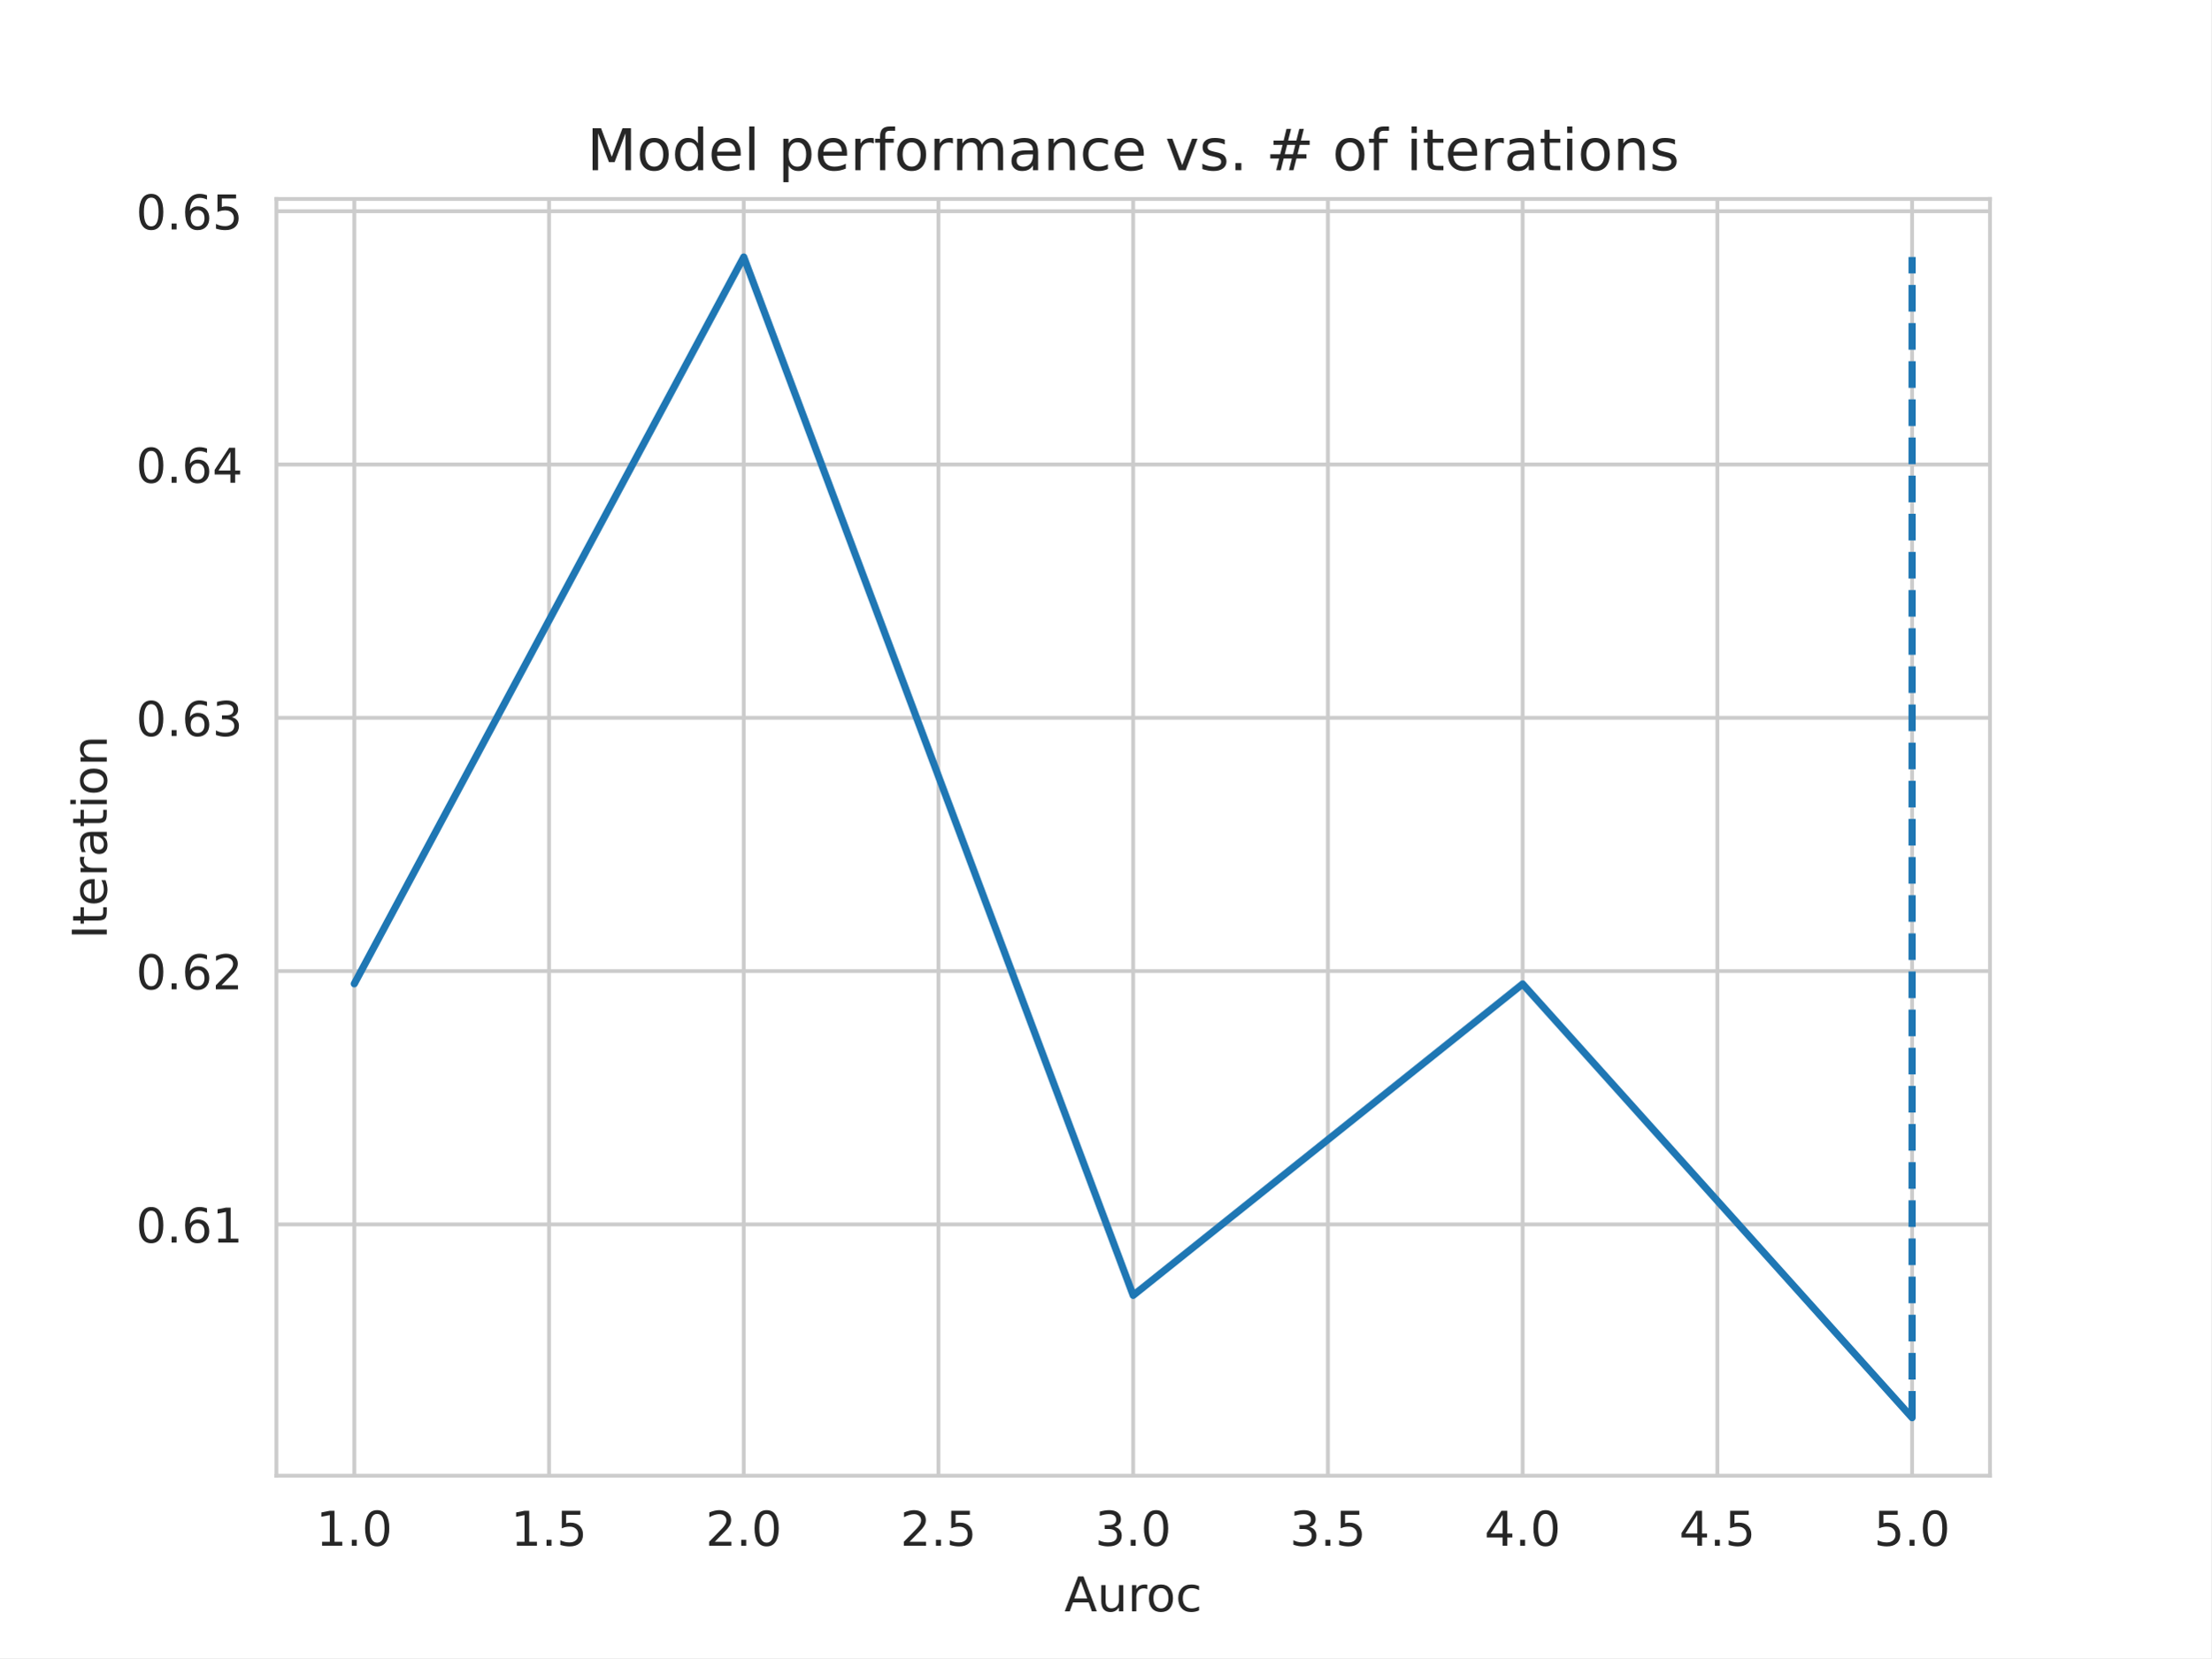
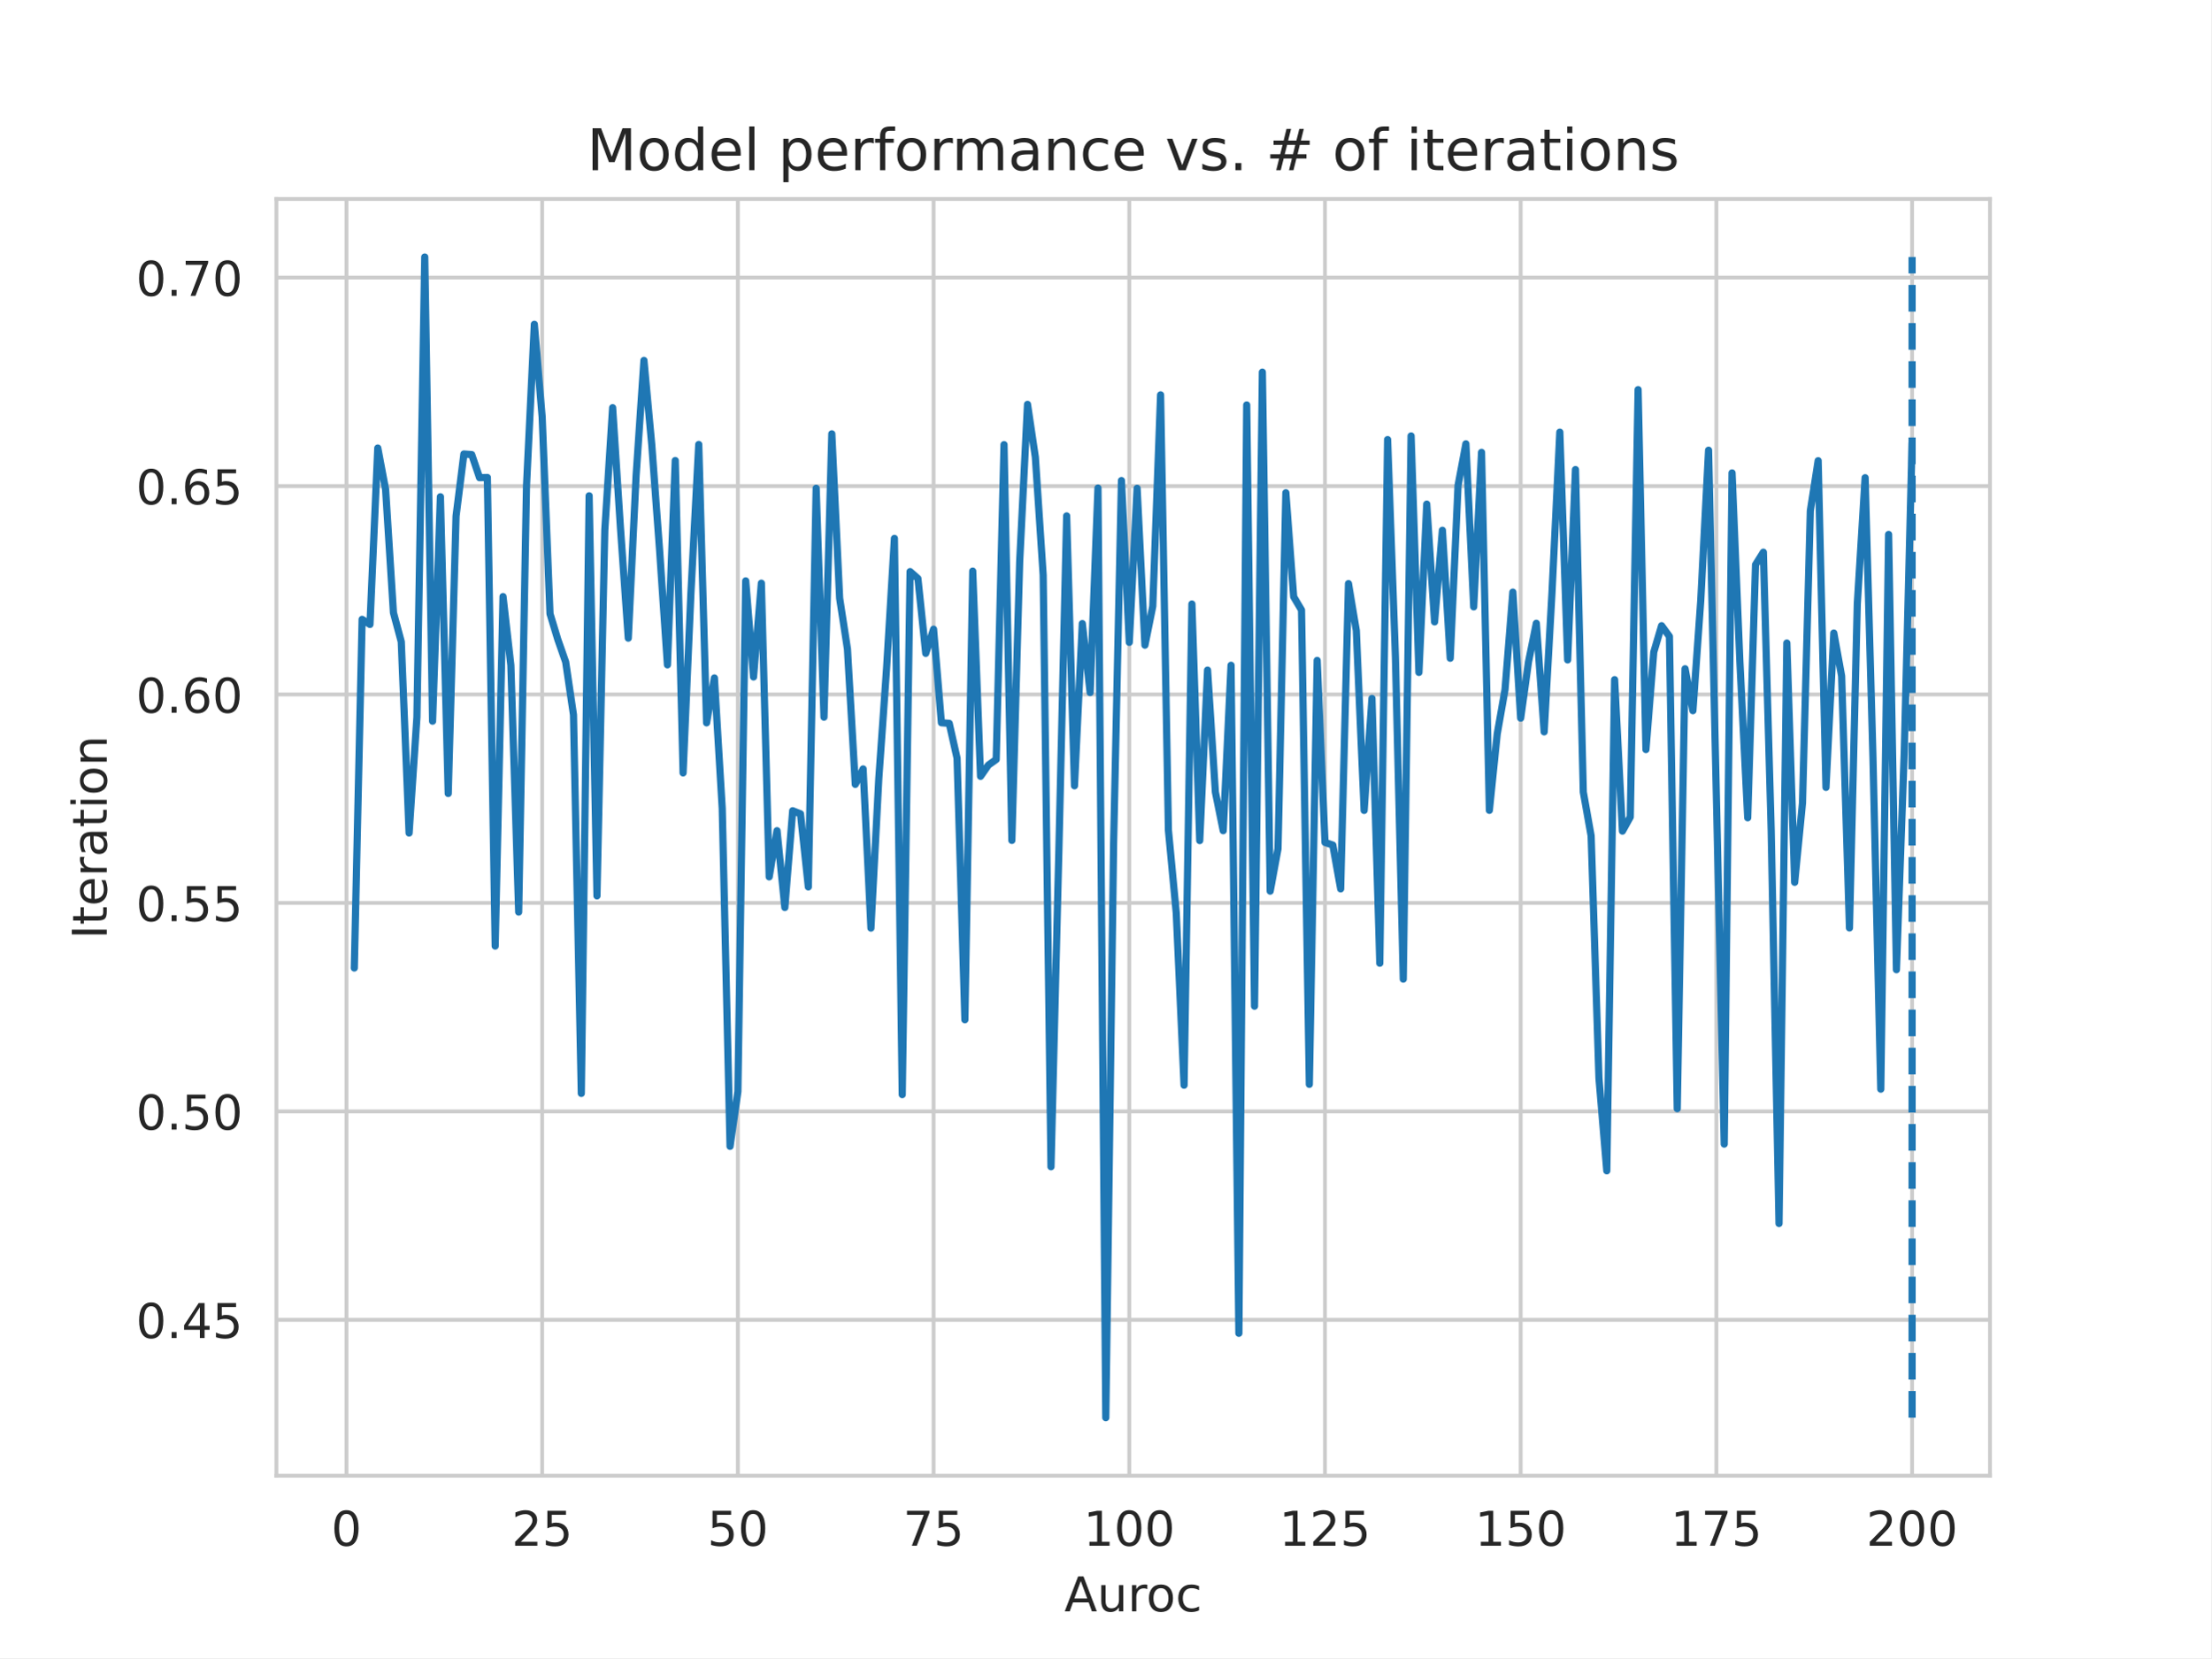
<svg xmlns="http://www.w3.org/2000/svg" xmlns:xlink="http://www.w3.org/1999/xlink" height="345.6pt" version="1.1" viewBox="0 0 460.8 345.6" width="460.8pt">
  <defs>
    <style type="text/css">*{stroke-linecap:butt;stroke-linejoin:round;}</style>
  </defs>
  <g id="figure_1">
    <g id="patch_1">
      <path d="M 0 345.6  L 460.8 345.6  L 460.8 0  L 0 0  z " style="fill:#ffffff;" />
    </g>
    <g id="axes_1">
      <g id="patch_2">
        <path d="M 57.6 307.584  L 414.72 307.584  L 414.72 41.472  L 57.6 41.472  z " style="fill:#ffffff;" />
      </g>
      <g id="matplotlib.axis_1">
        <g id="xtick_1">
          <g id="line2d_1">
-             <path clip-path="url(#p501b4ad684)" d="M 73.833 307.584  L 73.833 41.472  " style="fill:none;stroke:#cccccc;stroke-linecap:round;stroke-width:0.8;" />
+             <path clip-path="url(#p92662a5268)" d="M 72.201 307.584  L 72.201 41.472  " style="fill:none;stroke:#cccccc;stroke-linecap:round;stroke-width:0.8;" />
          </g>
          <g id="text_1">
-             <g style="fill:#262626;" transform="translate(65.88116 322.1824)scale(0.1 -0.1)">
-               <defs>
-                 <path d="M 794 531  L 1825 531  L 1825 4091  L 703 3866  L 703 4441  L 1819 4666  L 2450 4666  L 2450 531  L 3481 531  L 3481 0  L 794 0  L 794 531  z " id="DejaVuSans-31" transform="scale(0.015625)" />
-                 <path d="M 684 794  L 1344 794  L 1344 0  L 684 0  L 684 794  z " id="DejaVuSans-2e" transform="scale(0.015625)" />
+             <g style="fill:#262626;" transform="translate(69.02005 322.1824)scale(0.1 -0.1)">
+               <defs>
                <path d="M 2034 4250  Q 1547 4250 1301 3770  Q 1056 3291 1056 2328  Q 1056 1369 1301 889  Q 1547 409 2034 409  Q 2525 409 2770 889  Q 3016 1369 3016 2328  Q 3016 3291 2770 3770  Q 2525 4250 2034 4250  z M 2034 4750  Q 2819 4750 3233 4129  Q 3647 3509 3647 2328  Q 3647 1150 3233 529  Q 2819 -91 2034 -91  Q 1250 -91 836 529  Q 422 1150 422 2328  Q 422 3509 836 4129  Q 1250 4750 2034 4750  z " id="DejaVuSans-30" transform="scale(0.015625)" />
              </defs>
-               <use xlink:href="#DejaVuSans-31" />
-               <use x="63.623" xlink:href="#DejaVuSans-2e" />
-               <use x="95.41" xlink:href="#DejaVuSans-30" />
+               <use xlink:href="#DejaVuSans-30" />
            </g>
          </g>
        </g>
        <g id="xtick_2">
          <g id="line2d_2">
-             <path clip-path="url(#p501b4ad684)" d="M 114.415 307.584  L 114.415 41.472  " style="fill:none;stroke:#cccccc;stroke-linecap:round;stroke-width:0.8;" />
+             <path clip-path="url(#p92662a5268)" d="M 112.987 307.584  L 112.987 41.472  " style="fill:none;stroke:#cccccc;stroke-linecap:round;stroke-width:0.8;" />
          </g>
          <g id="text_2">
-             <g style="fill:#262626;" transform="translate(106.463 322.1824)scale(0.1 -0.1)">
-               <defs>
+             <g style="fill:#262626;" transform="translate(106.6245 322.1824)scale(0.1 -0.1)">
+               <defs>
+                 <path d="M 1228 531  L 3431 531  L 3431 0  L 469 0  L 469 531  Q 828 903 1448 1529  Q 2069 2156 2228 2338  Q 2531 2678 2651 2914  Q 2772 3150 2772 3378  Q 2772 3750 2511 3984  Q 2250 4219 1831 4219  Q 1534 4219 1204 4116  Q 875 4013 500 3803  L 500 4441  Q 881 4594 1212 4672  Q 1544 4750 1819 4750  Q 2544 4750 2975 4387  Q 3406 4025 3406 3419  Q 3406 3131 3298 2873  Q 3191 2616 2906 2266  Q 2828 2175 2409 1742  Q 1991 1309 1228 531  z " id="DejaVuSans-32" transform="scale(0.015625)" />
                <path d="M 691 4666  L 3169 4666  L 3169 4134  L 1269 4134  L 1269 2991  Q 1406 3038 1543 3061  Q 1681 3084 1819 3084  Q 2600 3084 3056 2656  Q 3513 2228 3513 1497  Q 3513 744 3044 326  Q 2575 -91 1722 -91  Q 1428 -91 1123 -41  Q 819 9 494 109  L 494 744  Q 775 591 1075 516  Q 1375 441 1709 441  Q 2250 441 2565 725  Q 2881 1009 2881 1497  Q 2881 1984 2565 2268  Q 2250 2553 1709 2553  Q 1456 2553 1204 2497  Q 953 2441 691 2322  L 691 4666  z " id="DejaVuSans-35" transform="scale(0.015625)" />
              </defs>
-               <use xlink:href="#DejaVuSans-31" />
-               <use x="63.623" xlink:href="#DejaVuSans-2e" />
-               <use x="95.41" xlink:href="#DejaVuSans-35" />
+               <use xlink:href="#DejaVuSans-32" />
+               <use x="63.623" xlink:href="#DejaVuSans-35" />
            </g>
          </g>
        </g>
        <g id="xtick_3">
          <g id="line2d_3">
-             <path clip-path="url(#p501b4ad684)" d="M 154.996 307.584  L 154.996 41.472  " style="fill:none;stroke:#cccccc;stroke-linecap:round;stroke-width:0.8;" />
+             <path clip-path="url(#p92662a5268)" d="M 153.773 307.584  L 153.773 41.472  " style="fill:none;stroke:#cccccc;stroke-linecap:round;stroke-width:0.8;" />
          </g>
          <g id="text_3">
-             <g style="fill:#262626;" transform="translate(147.0448 322.1824)scale(0.1 -0.1)">
-               <defs>
-                 <path d="M 1228 531  L 3431 531  L 3431 0  L 469 0  L 469 531  Q 828 903 1448 1529  Q 2069 2156 2228 2338  Q 2531 2678 2651 2914  Q 2772 3150 2772 3378  Q 2772 3750 2511 3984  Q 2250 4219 1831 4219  Q 1534 4219 1204 4116  Q 875 4013 500 3803  L 500 4441  Q 881 4594 1212 4672  Q 1544 4750 1819 4750  Q 2544 4750 2975 4387  Q 3406 4025 3406 3419  Q 3406 3131 3298 2873  Q 3191 2616 2906 2266  Q 2828 2175 2409 1742  Q 1991 1309 1228 531  z " id="DejaVuSans-32" transform="scale(0.015625)" />
-               </defs>
-               <use xlink:href="#DejaVuSans-32" />
-               <use x="63.623" xlink:href="#DejaVuSans-2e" />
-               <use x="95.41" xlink:href="#DejaVuSans-30" />
+             <g style="fill:#262626;" transform="translate(147.4103 322.1824)scale(0.1 -0.1)">
+               <use xlink:href="#DejaVuSans-35" />
+               <use x="63.623" xlink:href="#DejaVuSans-30" />
            </g>
          </g>
        </g>
        <g id="xtick_4">
          <g id="line2d_4">
-             <path clip-path="url(#p501b4ad684)" d="M 195.578 307.584  L 195.578 41.472  " style="fill:none;stroke:#cccccc;stroke-linecap:round;stroke-width:0.8;" />
+             <path clip-path="url(#p92662a5268)" d="M 194.559 307.584  L 194.559 41.472  " style="fill:none;stroke:#cccccc;stroke-linecap:round;stroke-width:0.8;" />
          </g>
          <g id="text_4">
-             <g style="fill:#262626;" transform="translate(187.6266 322.1824)scale(0.1 -0.1)">
-               <use xlink:href="#DejaVuSans-32" />
-               <use x="63.623" xlink:href="#DejaVuSans-2e" />
-               <use x="95.41" xlink:href="#DejaVuSans-35" />
+             <g style="fill:#262626;" transform="translate(188.196 322.1824)scale(0.1 -0.1)">
+               <defs>
+                 <path d="M 525 4666  L 3525 4666  L 3525 4397  L 1831 0  L 1172 0  L 2766 4134  L 525 4134  L 525 4666  z " id="DejaVuSans-37" transform="scale(0.015625)" />
+               </defs>
+               <use xlink:href="#DejaVuSans-37" />
+               <use x="63.623" xlink:href="#DejaVuSans-35" />
            </g>
          </g>
        </g>
        <g id="xtick_5">
          <g id="line2d_5">
-             <path clip-path="url(#p501b4ad684)" d="M 236.16 307.584  L 236.16 41.472  " style="fill:none;stroke:#cccccc;stroke-linecap:round;stroke-width:0.8;" />
+             <path clip-path="url(#p92662a5268)" d="M 235.344 307.584  L 235.344 41.472  " style="fill:none;stroke:#cccccc;stroke-linecap:round;stroke-width:0.8;" />
          </g>
          <g id="text_5">
-             <g style="fill:#262626;" transform="translate(228.2084 322.1824)scale(0.1 -0.1)">
-               <defs>
-                 <path d="M 2597 2516  Q 3050 2419 3304 2112  Q 3559 1806 3559 1356  Q 3559 666 3084 287  Q 2609 -91 1734 -91  Q 1441 -91 1130 -33  Q 819 25 488 141  L 488 750  Q 750 597 1062 519  Q 1375 441 1716 441  Q 2309 441 2620 675  Q 2931 909 2931 1356  Q 2931 1769 2642 2001  Q 2353 2234 1838 2234  L 1294 2234  L 1294 2753  L 1863 2753  Q 2328 2753 2575 2939  Q 2822 3125 2822 3475  Q 2822 3834 2567 4026  Q 2313 4219 1838 4219  Q 1578 4219 1281 4162  Q 984 4106 628 3988  L 628 4550  Q 988 4650 1302 4700  Q 1616 4750 1894 4750  Q 2613 4750 3031 4423  Q 3450 4097 3450 3541  Q 3450 3153 3228 2886  Q 3006 2619 2597 2516  z " id="DejaVuSans-33" transform="scale(0.015625)" />
-               </defs>
-               <use xlink:href="#DejaVuSans-33" />
-               <use x="63.623" xlink:href="#DejaVuSans-2e" />
-               <use x="95.41" xlink:href="#DejaVuSans-30" />
+             <g style="fill:#262626;" transform="translate(225.8005 322.1824)scale(0.1 -0.1)">
+               <defs>
+                 <path d="M 794 531  L 1825 531  L 1825 4091  L 703 3866  L 703 4441  L 1819 4666  L 2450 4666  L 2450 531  L 3481 531  L 3481 0  L 794 0  L 794 531  z " id="DejaVuSans-31" transform="scale(0.015625)" />
+               </defs>
+               <use xlink:href="#DejaVuSans-31" />
+               <use x="63.623" xlink:href="#DejaVuSans-30" />
+               <use x="127.246" xlink:href="#DejaVuSans-30" />
            </g>
          </g>
        </g>
        <g id="xtick_6">
          <g id="line2d_6">
-             <path clip-path="url(#p501b4ad684)" d="M 276.742 307.584  L 276.742 41.472  " style="fill:none;stroke:#cccccc;stroke-linecap:round;stroke-width:0.8;" />
+             <path clip-path="url(#p92662a5268)" d="M 276.13 307.584  L 276.13 41.472  " style="fill:none;stroke:#cccccc;stroke-linecap:round;stroke-width:0.8;" />
          </g>
          <g id="text_6">
-             <g style="fill:#262626;" transform="translate(268.7903 322.1824)scale(0.1 -0.1)">
-               <use xlink:href="#DejaVuSans-33" />
-               <use x="63.623" xlink:href="#DejaVuSans-2e" />
-               <use x="95.41" xlink:href="#DejaVuSans-35" />
+             <g style="fill:#262626;" transform="translate(266.5863 322.1824)scale(0.1 -0.1)">
+               <use xlink:href="#DejaVuSans-31" />
+               <use x="63.623" xlink:href="#DejaVuSans-32" />
+               <use x="127.246" xlink:href="#DejaVuSans-35" />
            </g>
          </g>
        </g>
        <g id="xtick_7">
          <g id="line2d_7">
-             <path clip-path="url(#p501b4ad684)" d="M 317.324 307.584  L 317.324 41.472  " style="fill:none;stroke:#cccccc;stroke-linecap:round;stroke-width:0.8;" />
+             <path clip-path="url(#p92662a5268)" d="M 316.916 307.584  L 316.916 41.472  " style="fill:none;stroke:#cccccc;stroke-linecap:round;stroke-width:0.8;" />
          </g>
          <g id="text_7">
-             <g style="fill:#262626;" transform="translate(309.3721 322.1824)scale(0.1 -0.1)">
-               <defs>
-                 <path d="M 2419 4116  L 825 1625  L 2419 1625  L 2419 4116  z M 2253 4666  L 3047 4666  L 3047 1625  L 3713 1625  L 3713 1100  L 3047 1100  L 3047 0  L 2419 0  L 2419 1100  L 313 1100  L 313 1709  L 2253 4666  z " id="DejaVuSans-34" transform="scale(0.015625)" />
-               </defs>
-               <use xlink:href="#DejaVuSans-34" />
-               <use x="63.623" xlink:href="#DejaVuSans-2e" />
-               <use x="95.41" xlink:href="#DejaVuSans-30" />
+             <g style="fill:#262626;" transform="translate(307.372 322.1824)scale(0.1 -0.1)">
+               <use xlink:href="#DejaVuSans-31" />
+               <use x="63.623" xlink:href="#DejaVuSans-35" />
+               <use x="127.246" xlink:href="#DejaVuSans-30" />
            </g>
          </g>
        </g>
        <g id="xtick_8">
          <g id="line2d_8">
-             <path clip-path="url(#p501b4ad684)" d="M 357.905 307.584  L 357.905 41.472  " style="fill:none;stroke:#cccccc;stroke-linecap:round;stroke-width:0.8;" />
+             <path clip-path="url(#p92662a5268)" d="M 357.702 307.584  L 357.702 41.472  " style="fill:none;stroke:#cccccc;stroke-linecap:round;stroke-width:0.8;" />
          </g>
          <g id="text_8">
-             <g style="fill:#262626;" transform="translate(349.9539 322.1824)scale(0.1 -0.1)">
-               <use xlink:href="#DejaVuSans-34" />
-               <use x="63.623" xlink:href="#DejaVuSans-2e" />
-               <use x="95.41" xlink:href="#DejaVuSans-35" />
+             <g style="fill:#262626;" transform="translate(348.1578 322.1824)scale(0.1 -0.1)">
+               <use xlink:href="#DejaVuSans-31" />
+               <use x="63.623" xlink:href="#DejaVuSans-37" />
+               <use x="127.246" xlink:href="#DejaVuSans-35" />
            </g>
          </g>
        </g>
        <g id="xtick_9">
          <g id="line2d_9">
-             <path clip-path="url(#p501b4ad684)" d="M 398.487 307.584  L 398.487 41.472  " style="fill:none;stroke:#cccccc;stroke-linecap:round;stroke-width:0.8;" />
+             <path clip-path="url(#p92662a5268)" d="M 398.487 307.584  L 398.487 41.472  " style="fill:none;stroke:#cccccc;stroke-linecap:round;stroke-width:0.8;" />
          </g>
          <g id="text_9">
-             <g style="fill:#262626;" transform="translate(390.5357 322.1824)scale(0.1 -0.1)">
-               <use xlink:href="#DejaVuSans-35" />
-               <use x="63.623" xlink:href="#DejaVuSans-2e" />
-               <use x="95.41" xlink:href="#DejaVuSans-30" />
+             <g style="fill:#262626;" transform="translate(388.9435 322.1824)scale(0.1 -0.1)">
+               <use xlink:href="#DejaVuSans-32" />
+               <use x="63.623" xlink:href="#DejaVuSans-30" />
+               <use x="127.246" xlink:href="#DejaVuSans-30" />
            </g>
          </g>
        </g>
        <g id="text_10">
          <g style="fill:#262626;" transform="translate(221.8194 335.8606)scale(0.1 -0.1)">
            <defs>
              <path d="M 2188 4044  L 1331 1722  L 3047 1722  L 2188 4044  z M 1831 4666  L 2547 4666  L 4325 0  L 3669 0  L 3244 1197  L 1141 1197  L 716 0  L 50 0  L 1831 4666  z " id="DejaVuSans-41" transform="scale(0.015625)" />
              <path d="M 544 1381  L 544 3500  L 1119 3500  L 1119 1403  Q 1119 906 1312 657  Q 1506 409 1894 409  Q 2359 409 2629 706  Q 2900 1003 2900 1516  L 2900 3500  L 3475 3500  L 3475 0  L 2900 0  L 2900 538  Q 2691 219 2414 64  Q 2138 -91 1772 -91  Q 1169 -91 856 284  Q 544 659 544 1381  z M 1991 3584  L 1991 3584  z " id="DejaVuSans-75" transform="scale(0.015625)" />
              <path d="M 2631 2963  Q 2534 3019 2420 3045  Q 2306 3072 2169 3072  Q 1681 3072 1420 2755  Q 1159 2438 1159 1844  L 1159 0  L 581 0  L 581 3500  L 1159 3500  L 1159 2956  Q 1341 3275 1631 3429  Q 1922 3584 2338 3584  Q 2397 3584 2469 3576  Q 2541 3569 2628 3553  L 2631 2963  z " id="DejaVuSans-72" transform="scale(0.015625)" />
              <path d="M 1959 3097  Q 1497 3097 1228 2736  Q 959 2375 959 1747  Q 959 1119 1226 758  Q 1494 397 1959 397  Q 2419 397 2687 759  Q 2956 1122 2956 1747  Q 2956 2369 2687 2733  Q 2419 3097 1959 3097  z M 1959 3584  Q 2709 3584 3137 3096  Q 3566 2609 3566 1747  Q 3566 888 3137 398  Q 2709 -91 1959 -91  Q 1206 -91 779 398  Q 353 888 353 1747  Q 353 2609 779 3096  Q 1206 3584 1959 3584  z " id="DejaVuSans-6f" transform="scale(0.015625)" />
              <path d="M 3122 3366  L 3122 2828  Q 2878 2963 2633 3030  Q 2388 3097 2138 3097  Q 1578 3097 1268 2742  Q 959 2388 959 1747  Q 959 1106 1268 751  Q 1578 397 2138 397  Q 2388 397 2633 464  Q 2878 531 3122 666  L 3122 134  Q 2881 22 2623 -34  Q 2366 -91 2075 -91  Q 1284 -91 818 406  Q 353 903 353 1747  Q 353 2603 823 3093  Q 1294 3584 2113 3584  Q 2378 3584 2631 3529  Q 2884 3475 3122 3366  z " id="DejaVuSans-63" transform="scale(0.015625)" />
            </defs>
            <use xlink:href="#DejaVuSans-41" />
            <use x="68.408" xlink:href="#DejaVuSans-75" />
            <use x="131.787" xlink:href="#DejaVuSans-72" />
            <use x="170.65" xlink:href="#DejaVuSans-6f" />
            <use x="231.832" xlink:href="#DejaVuSans-63" />
          </g>
        </g>
      </g>
      <g id="matplotlib.axis_2">
        <g id="ytick_1">
          <g id="line2d_10">
-             <path clip-path="url(#p501b4ad684)" d="M 57.6 255.198  L 414.72 255.198  " style="fill:none;stroke:#cccccc;stroke-linecap:round;stroke-width:0.8;" />
+             <path clip-path="url(#p92662a5268)" d="M 57.6 275.091  L 414.72 275.091  " style="fill:none;stroke:#cccccc;stroke-linecap:round;stroke-width:0.8;" />
          </g>
          <g id="text_11">
-             <g style="fill:#262626;" transform="translate(28.33438 258.9973)scale(0.1 -0.1)">
-               <defs>
-                 <path d="M 2113 2584  Q 1688 2584 1439 2293  Q 1191 2003 1191 1497  Q 1191 994 1439 701  Q 1688 409 2113 409  Q 2538 409 2786 701  Q 3034 994 3034 1497  Q 3034 2003 2786 2293  Q 2538 2584 2113 2584  z M 3366 4563  L 3366 3988  Q 3128 4100 2886 4159  Q 2644 4219 2406 4219  Q 1781 4219 1451 3797  Q 1122 3375 1075 2522  Q 1259 2794 1537 2939  Q 1816 3084 2150 3084  Q 2853 3084 3261 2657  Q 3669 2231 3669 1497  Q 3669 778 3244 343  Q 2819 -91 2113 -91  Q 1303 -91 875 529  Q 447 1150 447 2328  Q 447 3434 972 4092  Q 1497 4750 2381 4750  Q 2619 4750 2861 4703  Q 3103 4656 3366 4563  z " id="DejaVuSans-36" transform="scale(0.015625)" />
-               </defs>
-               <use xlink:href="#DejaVuSans-30" />
-               <use x="63.623" xlink:href="#DejaVuSans-2e" />
-               <use x="95.41" xlink:href="#DejaVuSans-36" />
-               <use x="159.033" xlink:href="#DejaVuSans-31" />
+             <g style="fill:#262626;" transform="translate(28.33438 278.8903)scale(0.1 -0.1)">
+               <defs>
+                 <path d="M 684 794  L 1344 794  L 1344 0  L 684 0  L 684 794  z " id="DejaVuSans-2e" transform="scale(0.015625)" />
+                 <path d="M 2419 4116  L 825 1625  L 2419 1625  L 2419 4116  z M 2253 4666  L 3047 4666  L 3047 1625  L 3713 1625  L 3713 1100  L 3047 1100  L 3047 0  L 2419 0  L 2419 1100  L 313 1100  L 313 1709  L 2253 4666  z " id="DejaVuSans-34" transform="scale(0.015625)" />
+               </defs>
+               <use xlink:href="#DejaVuSans-30" />
+               <use x="63.623" xlink:href="#DejaVuSans-2e" />
+               <use x="95.41" xlink:href="#DejaVuSans-34" />
+               <use x="159.033" xlink:href="#DejaVuSans-35" />
            </g>
          </g>
        </g>
        <g id="ytick_2">
          <g id="line2d_11">
-             <path clip-path="url(#p501b4ad684)" d="M 57.6 202.404  L 414.72 202.404  " style="fill:none;stroke:#cccccc;stroke-linecap:round;stroke-width:0.8;" />
+             <path clip-path="url(#p92662a5268)" d="M 57.6 231.644  L 414.72 231.644  " style="fill:none;stroke:#cccccc;stroke-linecap:round;stroke-width:0.8;" />
          </g>
          <g id="text_12">
-             <g style="fill:#262626;" transform="translate(28.33438 206.2033)scale(0.1 -0.1)">
-               <use xlink:href="#DejaVuSans-30" />
-               <use x="63.623" xlink:href="#DejaVuSans-2e" />
-               <use x="95.41" xlink:href="#DejaVuSans-36" />
-               <use x="159.033" xlink:href="#DejaVuSans-32" />
+             <g style="fill:#262626;" transform="translate(28.33438 235.4434)scale(0.1 -0.1)">
+               <use xlink:href="#DejaVuSans-30" />
+               <use x="63.623" xlink:href="#DejaVuSans-2e" />
+               <use x="95.41" xlink:href="#DejaVuSans-35" />
+               <use x="159.033" xlink:href="#DejaVuSans-30" />
            </g>
          </g>
        </g>
        <g id="ytick_3">
          <g id="line2d_12">
-             <path clip-path="url(#p501b4ad684)" d="M 57.6 149.61  L 414.72 149.61  " style="fill:none;stroke:#cccccc;stroke-linecap:round;stroke-width:0.8;" />
+             <path clip-path="url(#p92662a5268)" d="M 57.6 188.197  L 414.72 188.197  " style="fill:none;stroke:#cccccc;stroke-linecap:round;stroke-width:0.8;" />
          </g>
          <g id="text_13">
-             <g style="fill:#262626;" transform="translate(28.33438 153.4094)scale(0.1 -0.1)">
-               <use xlink:href="#DejaVuSans-30" />
-               <use x="63.623" xlink:href="#DejaVuSans-2e" />
-               <use x="95.41" xlink:href="#DejaVuSans-36" />
-               <use x="159.033" xlink:href="#DejaVuSans-33" />
+             <g style="fill:#262626;" transform="translate(28.33438 191.9965)scale(0.1 -0.1)">
+               <use xlink:href="#DejaVuSans-30" />
+               <use x="63.623" xlink:href="#DejaVuSans-2e" />
+               <use x="95.41" xlink:href="#DejaVuSans-35" />
+               <use x="159.033" xlink:href="#DejaVuSans-35" />
            </g>
          </g>
        </g>
        <g id="ytick_4">
          <g id="line2d_13">
-             <path clip-path="url(#p501b4ad684)" d="M 57.6 96.816  L 414.72 96.816  " style="fill:none;stroke:#cccccc;stroke-linecap:round;stroke-width:0.8;" />
+             <path clip-path="url(#p92662a5268)" d="M 57.6 144.75  L 414.72 144.75  " style="fill:none;stroke:#cccccc;stroke-linecap:round;stroke-width:0.8;" />
          </g>
          <g id="text_14">
-             <g style="fill:#262626;" transform="translate(28.33438 100.6154)scale(0.1 -0.1)">
+             <g style="fill:#262626;" transform="translate(28.33438 148.5496)scale(0.1 -0.1)">
+               <defs>
+                 <path d="M 2113 2584  Q 1688 2584 1439 2293  Q 1191 2003 1191 1497  Q 1191 994 1439 701  Q 1688 409 2113 409  Q 2538 409 2786 701  Q 3034 994 3034 1497  Q 3034 2003 2786 2293  Q 2538 2584 2113 2584  z M 3366 4563  L 3366 3988  Q 3128 4100 2886 4159  Q 2644 4219 2406 4219  Q 1781 4219 1451 3797  Q 1122 3375 1075 2522  Q 1259 2794 1537 2939  Q 1816 3084 2150 3084  Q 2853 3084 3261 2657  Q 3669 2231 3669 1497  Q 3669 778 3244 343  Q 2819 -91 2113 -91  Q 1303 -91 875 529  Q 447 1150 447 2328  Q 447 3434 972 4092  Q 1497 4750 2381 4750  Q 2619 4750 2861 4703  Q 3103 4656 3366 4563  z " id="DejaVuSans-36" transform="scale(0.015625)" />
+               </defs>
              <use xlink:href="#DejaVuSans-30" />
              <use x="63.623" xlink:href="#DejaVuSans-2e" />
              <use x="95.41" xlink:href="#DejaVuSans-36" />
-               <use x="159.033" xlink:href="#DejaVuSans-34" />
+               <use x="159.033" xlink:href="#DejaVuSans-30" />
            </g>
          </g>
        </g>
        <g id="ytick_5">
          <g id="line2d_14">
-             <path clip-path="url(#p501b4ad684)" d="M 57.6 44.022  L 414.72 44.022  " style="fill:none;stroke:#cccccc;stroke-linecap:round;stroke-width:0.8;" />
+             <path clip-path="url(#p92662a5268)" d="M 57.6 101.304  L 414.72 101.304  " style="fill:none;stroke:#cccccc;stroke-linecap:round;stroke-width:0.8;" />
          </g>
          <g id="text_15">
-             <g style="fill:#262626;" transform="translate(28.33438 47.82151)scale(0.1 -0.1)">
+             <g style="fill:#262626;" transform="translate(28.33438 105.1027)scale(0.1 -0.1)">
              <use xlink:href="#DejaVuSans-30" />
              <use x="63.623" xlink:href="#DejaVuSans-2e" />
              <use x="95.41" xlink:href="#DejaVuSans-36" />
              <use x="159.033" xlink:href="#DejaVuSans-35" />
            </g>
          </g>
        </g>
-         <g id="text_16">
+         <g id="ytick_6">
+           <g id="line2d_15">
+             <path clip-path="url(#p92662a5268)" d="M 57.6 57.857  L 414.72 57.857  " style="fill:none;stroke:#cccccc;stroke-linecap:round;stroke-width:0.8;" />
+           </g>
+           <g id="text_16">
+             <g style="fill:#262626;" transform="translate(28.33438 61.65586)scale(0.1 -0.1)">
+               <use xlink:href="#DejaVuSans-30" />
+               <use x="63.623" xlink:href="#DejaVuSans-2e" />
+               <use x="95.41" xlink:href="#DejaVuSans-37" />
+               <use x="159.033" xlink:href="#DejaVuSans-30" />
+             </g>
+           </g>
+         </g>
+         <g id="text_17">
          <g style="fill:#262626;" transform="translate(22.25469 195.7366)rotate(-90)scale(0.1 -0.1)">
            <defs>
              <path d="M 628 4666  L 1259 4666  L 1259 0  L 628 0  L 628 4666  z " id="DejaVuSans-49" transform="scale(0.015625)" />
              <path d="M 1172 4494  L 1172 3500  L 2356 3500  L 2356 3053  L 1172 3053  L 1172 1153  Q 1172 725 1289 603  Q 1406 481 1766 481  L 2356 481  L 2356 0  L 1766 0  Q 1100 0 847 248  Q 594 497 594 1153  L 594 3053  L 172 3053  L 172 3500  L 594 3500  L 594 4494  L 1172 4494  z " id="DejaVuSans-74" transform="scale(0.015625)" />
              <path d="M 3597 1894  L 3597 1613  L 953 1613  Q 991 1019 1311 708  Q 1631 397 2203 397  Q 2534 397 2845 478  Q 3156 559 3463 722  L 3463 178  Q 3153 47 2828 -22  Q 2503 -91 2169 -91  Q 1331 -91 842 396  Q 353 884 353 1716  Q 353 2575 817 3079  Q 1281 3584 2069 3584  Q 2775 3584 3186 3129  Q 3597 2675 3597 1894  z M 3022 2063  Q 3016 2534 2758 2815  Q 2500 3097 2075 3097  Q 1594 3097 1305 2825  Q 1016 2553 972 2059  L 3022 2063  z " id="DejaVuSans-65" transform="scale(0.015625)" />
              <path d="M 2194 1759  Q 1497 1759 1228 1600  Q 959 1441 959 1056  Q 959 750 1161 570  Q 1363 391 1709 391  Q 2188 391 2477 730  Q 2766 1069 2766 1631  L 2766 1759  L 2194 1759  z M 3341 1997  L 3341 0  L 2766 0  L 2766 531  Q 2569 213 2275 61  Q 1981 -91 1556 -91  Q 1019 -91 701 211  Q 384 513 384 1019  Q 384 1609 779 1909  Q 1175 2209 1959 2209  L 2766 2209  L 2766 2266  Q 2766 2663 2505 2880  Q 2244 3097 1772 3097  Q 1472 3097 1187 3025  Q 903 2953 641 2809  L 641 3341  Q 956 3463 1253 3523  Q 1550 3584 1831 3584  Q 2591 3584 2966 3190  Q 3341 2797 3341 1997  z " id="DejaVuSans-61" transform="scale(0.015625)" />
              <path d="M 603 3500  L 1178 3500  L 1178 0  L 603 0  L 603 3500  z M 603 4863  L 1178 4863  L 1178 4134  L 603 4134  L 603 4863  z " id="DejaVuSans-69" transform="scale(0.015625)" />
              <path d="M 3513 2113  L 3513 0  L 2938 0  L 2938 2094  Q 2938 2591 2744 2837  Q 2550 3084 2163 3084  Q 1697 3084 1428 2787  Q 1159 2491 1159 1978  L 1159 0  L 581 0  L 581 3500  L 1159 3500  L 1159 2956  Q 1366 3272 1645 3428  Q 1925 3584 2291 3584  Q 2894 3584 3203 3211  Q 3513 2838 3513 2113  z " id="DejaVuSans-6e" transform="scale(0.015625)" />
            </defs>
            <use xlink:href="#DejaVuSans-49" />
            <use x="29.492" xlink:href="#DejaVuSans-74" />
            <use x="68.701" xlink:href="#DejaVuSans-65" />
            <use x="130.225" xlink:href="#DejaVuSans-72" />
            <use x="171.338" xlink:href="#DejaVuSans-61" />
            <use x="232.617" xlink:href="#DejaVuSans-74" />
            <use x="271.826" xlink:href="#DejaVuSans-69" />
            <use x="299.609" xlink:href="#DejaVuSans-6f" />
            <use x="360.791" xlink:href="#DejaVuSans-6e" />
          </g>
        </g>
      </g>
      <g id="LineCollection_1">
-         <path clip-path="url(#p501b4ad684)" d="M 398.487 295.488  L 398.487 53.568  " style="fill:none;stroke:#1f77b4;stroke-dasharray:5.55,2.4;stroke-dashoffset:0;stroke-width:1.5;" />
-       </g>
-       <g id="line2d_15">
-         <path clip-path="url(#p501b4ad684)" d="M 73.833 205.049  L 154.996 53.568  L 236.16 269.994  L 317.324 205.093  L 398.487 295.488  " style="fill:none;stroke:#1f77b4;stroke-linecap:round;stroke-width:1.5;" />
+         <path clip-path="url(#p92662a5268)" d="M 398.487 295.488  L 398.487 53.568  " style="fill:none;stroke:#1f77b4;stroke-dasharray:5.55,2.4;stroke-dashoffset:0;stroke-width:1.5;" />
+       </g>
+       <g id="line2d_16">
+         <path clip-path="url(#p92662a5268)" d="M 73.833 201.763  L 75.464 129.088  L 77.096 130.15  L 78.727 93.387  L 80.358 102.035  L 81.99 127.697  L 83.621 133.767  L 85.253 173.626  L 86.884 149.49  L 88.516 53.568  L 90.147 150.316  L 91.778 103.538  L 93.41 165.392  L 95.041 107.567  L 96.673 94.626  L 98.304 94.75  L 99.936 99.563  L 101.567 99.52  L 103.198 197.192  L 104.83 124.341  L 106.461 138.655  L 108.093 190.094  L 109.724 101.252  L 111.356 67.59  L 112.987 86.92  L 114.618 127.919  L 116.25 133.299  L 117.881 137.96  L 119.513 148.982  L 121.144 227.906  L 122.776 103.336  L 124.407 186.727  L 126.038 110.492  L 127.67 84.973  L 129.301 110.024  L 130.933 133.008  L 132.564 99.079  L 134.196 75.118  L 135.827 92.727  L 137.458 114.709  L 139.09 138.577  L 140.721 95.987  L 142.353 161.092  L 143.984 123.612  L 145.616 92.639  L 147.247 150.662  L 148.879 141.314  L 150.51 168.503  L 152.141 238.934  L 153.773 227.49  L 155.404 121.074  L 157.036 141.099  L 158.667 121.551  L 160.299 182.763  L 161.93 173.14  L 163.561 189.152  L 165.193 168.985  L 166.824 169.627  L 168.456 184.86  L 170.087 101.768  L 171.719 149.476  L 173.35 90.423  L 174.981 124.664  L 176.613 135.304  L 178.244 163.487  L 179.876 160.266  L 181.507 193.443  L 183.139 162.366  L 184.77 139.254  L 186.401 112.218  L 188.033 228.155  L 189.664 119.136  L 191.296 120.58  L 192.927 136.181  L 194.559 131.142  L 196.19 150.646  L 197.821 150.768  L 199.453 158.026  L 201.084 212.547  L 202.716 119.039  L 204.347 161.815  L 205.979 159.463  L 207.61 158.303  L 209.241 92.672  L 210.873 175.168  L 212.504 117.006  L 214.136 84.276  L 215.767 95.272  L 217.399 119.866  L 219.03 243.186  L 220.661 177.62  L 222.293 107.53  L 223.924 163.786  L 225.556 129.973  L 227.187 144.35  L 228.819 101.722  L 230.45 295.488  L 232.081 175.611  L 233.713 100.158  L 235.344 133.885  L 236.976 101.772  L 238.607 134.468  L 240.239 126.36  L 241.87 82.301  L 243.501 173.021  L 245.133 190.268  L 246.764 226.191  L 248.396 125.893  L 250.027 175.206  L 251.659 139.674  L 253.29 165.095  L 254.921 173.146  L 256.553 138.658  L 258.184 277.9  L 259.816 84.399  L 261.447 209.725  L 263.079 77.562  L 264.71 185.744  L 266.341 176.914  L 267.973 102.698  L 269.604 124.391  L 271.236 127.141  L 272.867 226.016  L 274.499 137.646  L 276.13 175.587  L 277.761 176.137  L 279.393 185.27  L 281.024 121.639  L 282.656 131.423  L 284.287 168.919  L 285.919 145.572  L 287.55 200.769  L 289.181 91.623  L 290.813 137.03  L 292.444 204.077  L 294.076 90.861  L 295.707 140.156  L 297.339 105.07  L 298.97 129.616  L 300.601 110.525  L 302.233 137.198  L 303.864 101.208  L 305.496 92.504  L 307.127 126.485  L 308.759 94.28  L 310.39 168.897  L 312.021 153.01  L 313.653 143.731  L 315.284 123.415  L 316.916 149.687  L 318.547 137.956  L 320.179 129.912  L 321.81 152.541  L 323.441 123.515  L 325.073 90.074  L 326.704 137.544  L 328.336 97.87  L 329.967 165.089  L 331.599 174.223  L 333.23 224.718  L 334.862 244.035  L 336.493 141.66  L 338.124 173.23  L 339.756 170.288  L 341.387 81.208  L 343.019 156.229  L 344.65 135.926  L 346.282 130.41  L 347.913 132.644  L 349.544 231.089  L 351.176 139.386  L 352.807 148.13  L 354.439 125.216  L 356.07 93.834  L 359.333 238.466  L 360.964 98.565  L 362.596 137.908  L 364.227 170.454  L 365.859 117.703  L 367.49 115.088  L 369.122 173.102  L 370.753 255.023  L 372.384 134.025  L 374.016 183.901  L 375.647 167.353  L 377.279 106.488  L 378.91 96.023  L 380.542 164.116  L 382.173 131.947  L 383.804 140.915  L 385.436 193.409  L 387.067 125.896  L 388.699 99.57  L 390.33 157.754  L 391.962 227.015  L 393.593 111.388  L 395.224 202.121  L 396.856 156.682  L 398.487 92.355  L 398.487 92.355  " style="fill:none;stroke:#1f77b4;stroke-linecap:round;stroke-width:1.5;" />
      </g>
      <g id="patch_3">
        <path d="M 57.6 307.584  L 57.6 41.472  " style="fill:none;stroke:#cccccc;stroke-linecap:square;stroke-linejoin:miter;stroke-width:0.8;" />
      </g>
      <g id="patch_4">
        <path d="M 414.72 307.584  L 414.72 41.472  " style="fill:none;stroke:#cccccc;stroke-linecap:square;stroke-linejoin:miter;stroke-width:0.8;" />
      </g>
      <g id="patch_5">
        <path d="M 57.6 307.584  L 414.72 307.584  " style="fill:none;stroke:#cccccc;stroke-linecap:square;stroke-linejoin:miter;stroke-width:0.8;" />
      </g>
      <g id="patch_6">
        <path d="M 57.6 41.472  L 414.72 41.472  " style="fill:none;stroke:#cccccc;stroke-linecap:square;stroke-linejoin:miter;stroke-width:0.8;" />
      </g>
-       <g id="text_17">
+       <g id="text_18">
        <g style="fill:#262626;" transform="translate(122.3147 35.472)scale(0.12 -0.12)">
          <defs>
            <path d="M 628 4666  L 1569 4666  L 2759 1491  L 3956 4666  L 4897 4666  L 4897 0  L 4281 0  L 4281 4097  L 3078 897  L 2444 897  L 1241 4097  L 1241 0  L 628 0  L 628 4666  z " id="DejaVuSans-4d" transform="scale(0.015625)" />
            <path d="M 2906 2969  L 2906 4863  L 3481 4863  L 3481 0  L 2906 0  L 2906 525  Q 2725 213 2448 61  Q 2172 -91 1784 -91  Q 1150 -91 751 415  Q 353 922 353 1747  Q 353 2572 751 3078  Q 1150 3584 1784 3584  Q 2172 3584 2448 3432  Q 2725 3281 2906 2969  z M 947 1747  Q 947 1113 1208 752  Q 1469 391 1925 391  Q 2381 391 2643 752  Q 2906 1113 2906 1747  Q 2906 2381 2643 2742  Q 2381 3103 1925 3103  Q 1469 3103 1208 2742  Q 947 2381 947 1747  z " id="DejaVuSans-64" transform="scale(0.015625)" />
            <path d="M 603 4863  L 1178 4863  L 1178 0  L 603 0  L 603 4863  z " id="DejaVuSans-6c" transform="scale(0.015625)" />
            <path id="DejaVuSans-20" transform="scale(0.015625)" />
            <path d="M 1159 525  L 1159 -1331  L 581 -1331  L 581 3500  L 1159 3500  L 1159 2969  Q 1341 3281 1617 3432  Q 1894 3584 2278 3584  Q 2916 3584 3314 3078  Q 3713 2572 3713 1747  Q 3713 922 3314 415  Q 2916 -91 2278 -91  Q 1894 -91 1617 61  Q 1341 213 1159 525  z M 3116 1747  Q 3116 2381 2855 2742  Q 2594 3103 2138 3103  Q 1681 3103 1420 2742  Q 1159 2381 1159 1747  Q 1159 1113 1420 752  Q 1681 391 2138 391  Q 2594 391 2855 752  Q 3116 1113 3116 1747  z " id="DejaVuSans-70" transform="scale(0.015625)" />
            <path d="M 2375 4863  L 2375 4384  L 1825 4384  Q 1516 4384 1395 4259  Q 1275 4134 1275 3809  L 1275 3500  L 2222 3500  L 2222 3053  L 1275 3053  L 1275 0  L 697 0  L 697 3053  L 147 3053  L 147 3500  L 697 3500  L 697 3744  Q 697 4328 969 4595  Q 1241 4863 1831 4863  L 2375 4863  z " id="DejaVuSans-66" transform="scale(0.015625)" />
            <path d="M 3328 2828  Q 3544 3216 3844 3400  Q 4144 3584 4550 3584  Q 5097 3584 5394 3201  Q 5691 2819 5691 2113  L 5691 0  L 5113 0  L 5113 2094  Q 5113 2597 4934 2840  Q 4756 3084 4391 3084  Q 3944 3084 3684 2787  Q 3425 2491 3425 1978  L 3425 0  L 2847 0  L 2847 2094  Q 2847 2600 2669 2842  Q 2491 3084 2119 3084  Q 1678 3084 1418 2786  Q 1159 2488 1159 1978  L 1159 0  L 581 0  L 581 3500  L 1159 3500  L 1159 2956  Q 1356 3278 1631 3431  Q 1906 3584 2284 3584  Q 2666 3584 2933 3390  Q 3200 3197 3328 2828  z " id="DejaVuSans-6d" transform="scale(0.015625)" />
            <path d="M 191 3500  L 800 3500  L 1894 563  L 2988 3500  L 3597 3500  L 2284 0  L 1503 0  L 191 3500  z " id="DejaVuSans-76" transform="scale(0.015625)" />
            <path d="M 2834 3397  L 2834 2853  Q 2591 2978 2328 3040  Q 2066 3103 1784 3103  Q 1356 3103 1142 2972  Q 928 2841 928 2578  Q 928 2378 1081 2264  Q 1234 2150 1697 2047  L 1894 2003  Q 2506 1872 2764 1633  Q 3022 1394 3022 966  Q 3022 478 2636 193  Q 2250 -91 1575 -91  Q 1294 -91 989 -36  Q 684 19 347 128  L 347 722  Q 666 556 975 473  Q 1284 391 1588 391  Q 1994 391 2212 530  Q 2431 669 2431 922  Q 2431 1156 2273 1281  Q 2116 1406 1581 1522  L 1381 1569  Q 847 1681 609 1914  Q 372 2147 372 2553  Q 372 3047 722 3315  Q 1072 3584 1716 3584  Q 2034 3584 2315 3537  Q 2597 3491 2834 3397  z " id="DejaVuSans-73" transform="scale(0.015625)" />
            <path d="M 3272 2816  L 2363 2816  L 2100 1772  L 3016 1772  L 3272 2816  z M 2803 4594  L 2478 3297  L 3391 3297  L 3719 4594  L 4219 4594  L 3897 3297  L 4872 3297  L 4872 2816  L 3775 2816  L 3519 1772  L 4513 1772  L 4513 1294  L 3397 1294  L 3072 0  L 2572 0  L 2894 1294  L 1978 1294  L 1656 0  L 1153 0  L 1478 1294  L 494 1294  L 494 1772  L 1594 1772  L 1856 2816  L 850 2816  L 850 3297  L 1978 3297  L 2297 4594  L 2803 4594  z " id="DejaVuSans-23" transform="scale(0.015625)" />
          </defs>
          <use xlink:href="#DejaVuSans-4d" />
          <use x="86.279" xlink:href="#DejaVuSans-6f" />
          <use x="147.461" xlink:href="#DejaVuSans-64" />
          <use x="210.938" xlink:href="#DejaVuSans-65" />
          <use x="272.461" xlink:href="#DejaVuSans-6c" />
          <use x="300.244" xlink:href="#DejaVuSans-20" />
          <use x="332.031" xlink:href="#DejaVuSans-70" />
          <use x="395.508" xlink:href="#DejaVuSans-65" />
          <use x="457.031" xlink:href="#DejaVuSans-72" />
          <use x="498.145" xlink:href="#DejaVuSans-66" />
          <use x="533.35" xlink:href="#DejaVuSans-6f" />
          <use x="594.531" xlink:href="#DejaVuSans-72" />
          <use x="633.895" xlink:href="#DejaVuSans-6d" />
          <use x="731.307" xlink:href="#DejaVuSans-61" />
          <use x="792.586" xlink:href="#DejaVuSans-6e" />
          <use x="855.965" xlink:href="#DejaVuSans-63" />
          <use x="910.945" xlink:href="#DejaVuSans-65" />
          <use x="972.469" xlink:href="#DejaVuSans-20" />
          <use x="1004.256" xlink:href="#DejaVuSans-76" />
          <use x="1063.436" xlink:href="#DejaVuSans-73" />
          <use x="1115.535" xlink:href="#DejaVuSans-2e" />
          <use x="1147.322" xlink:href="#DejaVuSans-20" />
          <use x="1179.109" xlink:href="#DejaVuSans-23" />
          <use x="1262.898" xlink:href="#DejaVuSans-20" />
          <use x="1294.686" xlink:href="#DejaVuSans-6f" />
          <use x="1355.867" xlink:href="#DejaVuSans-66" />
          <use x="1391.072" xlink:href="#DejaVuSans-20" />
          <use x="1422.859" xlink:href="#DejaVuSans-69" />
          <use x="1450.643" xlink:href="#DejaVuSans-74" />
          <use x="1489.852" xlink:href="#DejaVuSans-65" />
          <use x="1551.375" xlink:href="#DejaVuSans-72" />
          <use x="1592.488" xlink:href="#DejaVuSans-61" />
          <use x="1653.768" xlink:href="#DejaVuSans-74" />
          <use x="1692.977" xlink:href="#DejaVuSans-69" />
          <use x="1720.76" xlink:href="#DejaVuSans-6f" />
          <use x="1781.941" xlink:href="#DejaVuSans-6e" />
          <use x="1845.32" xlink:href="#DejaVuSans-73" />
        </g>
      </g>
    </g>
  </g>
  <defs>
-     <clipPath id="p501b4ad684">
+     <clipPath id="p92662a5268">
      <rect height="266.112" width="357.12" x="57.6" y="41.472" />
    </clipPath>
  </defs>
</svg>
